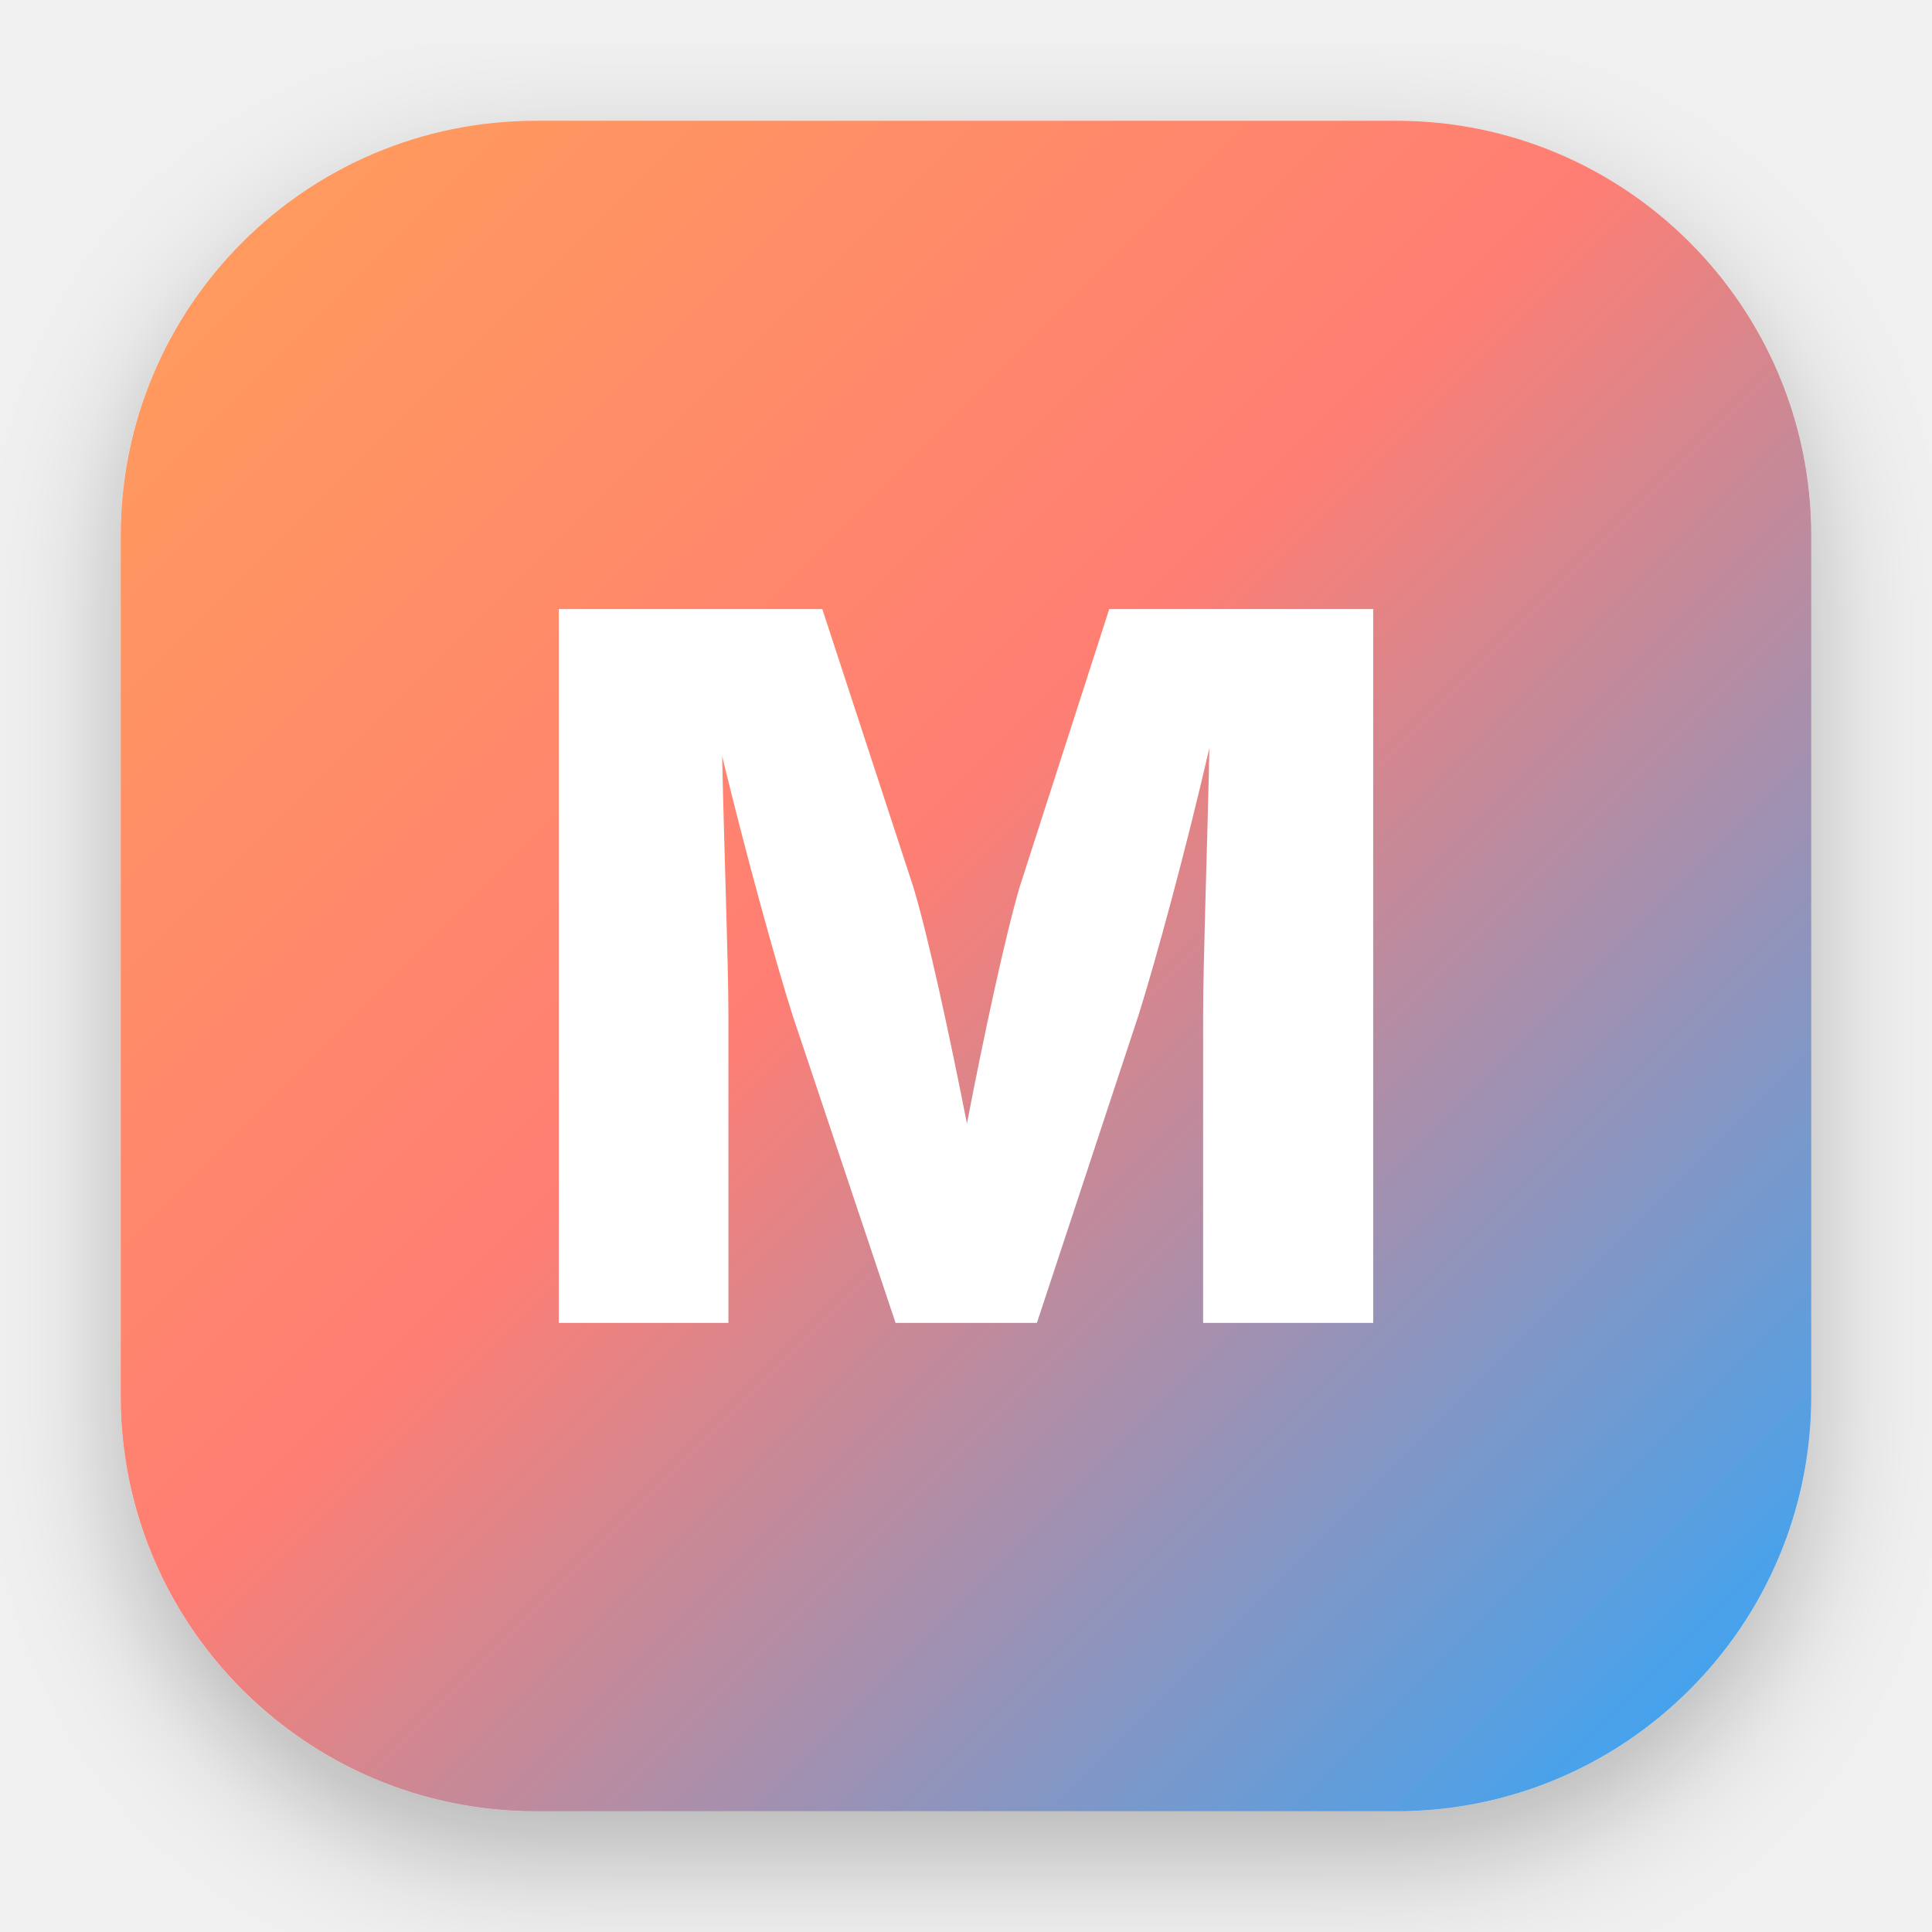
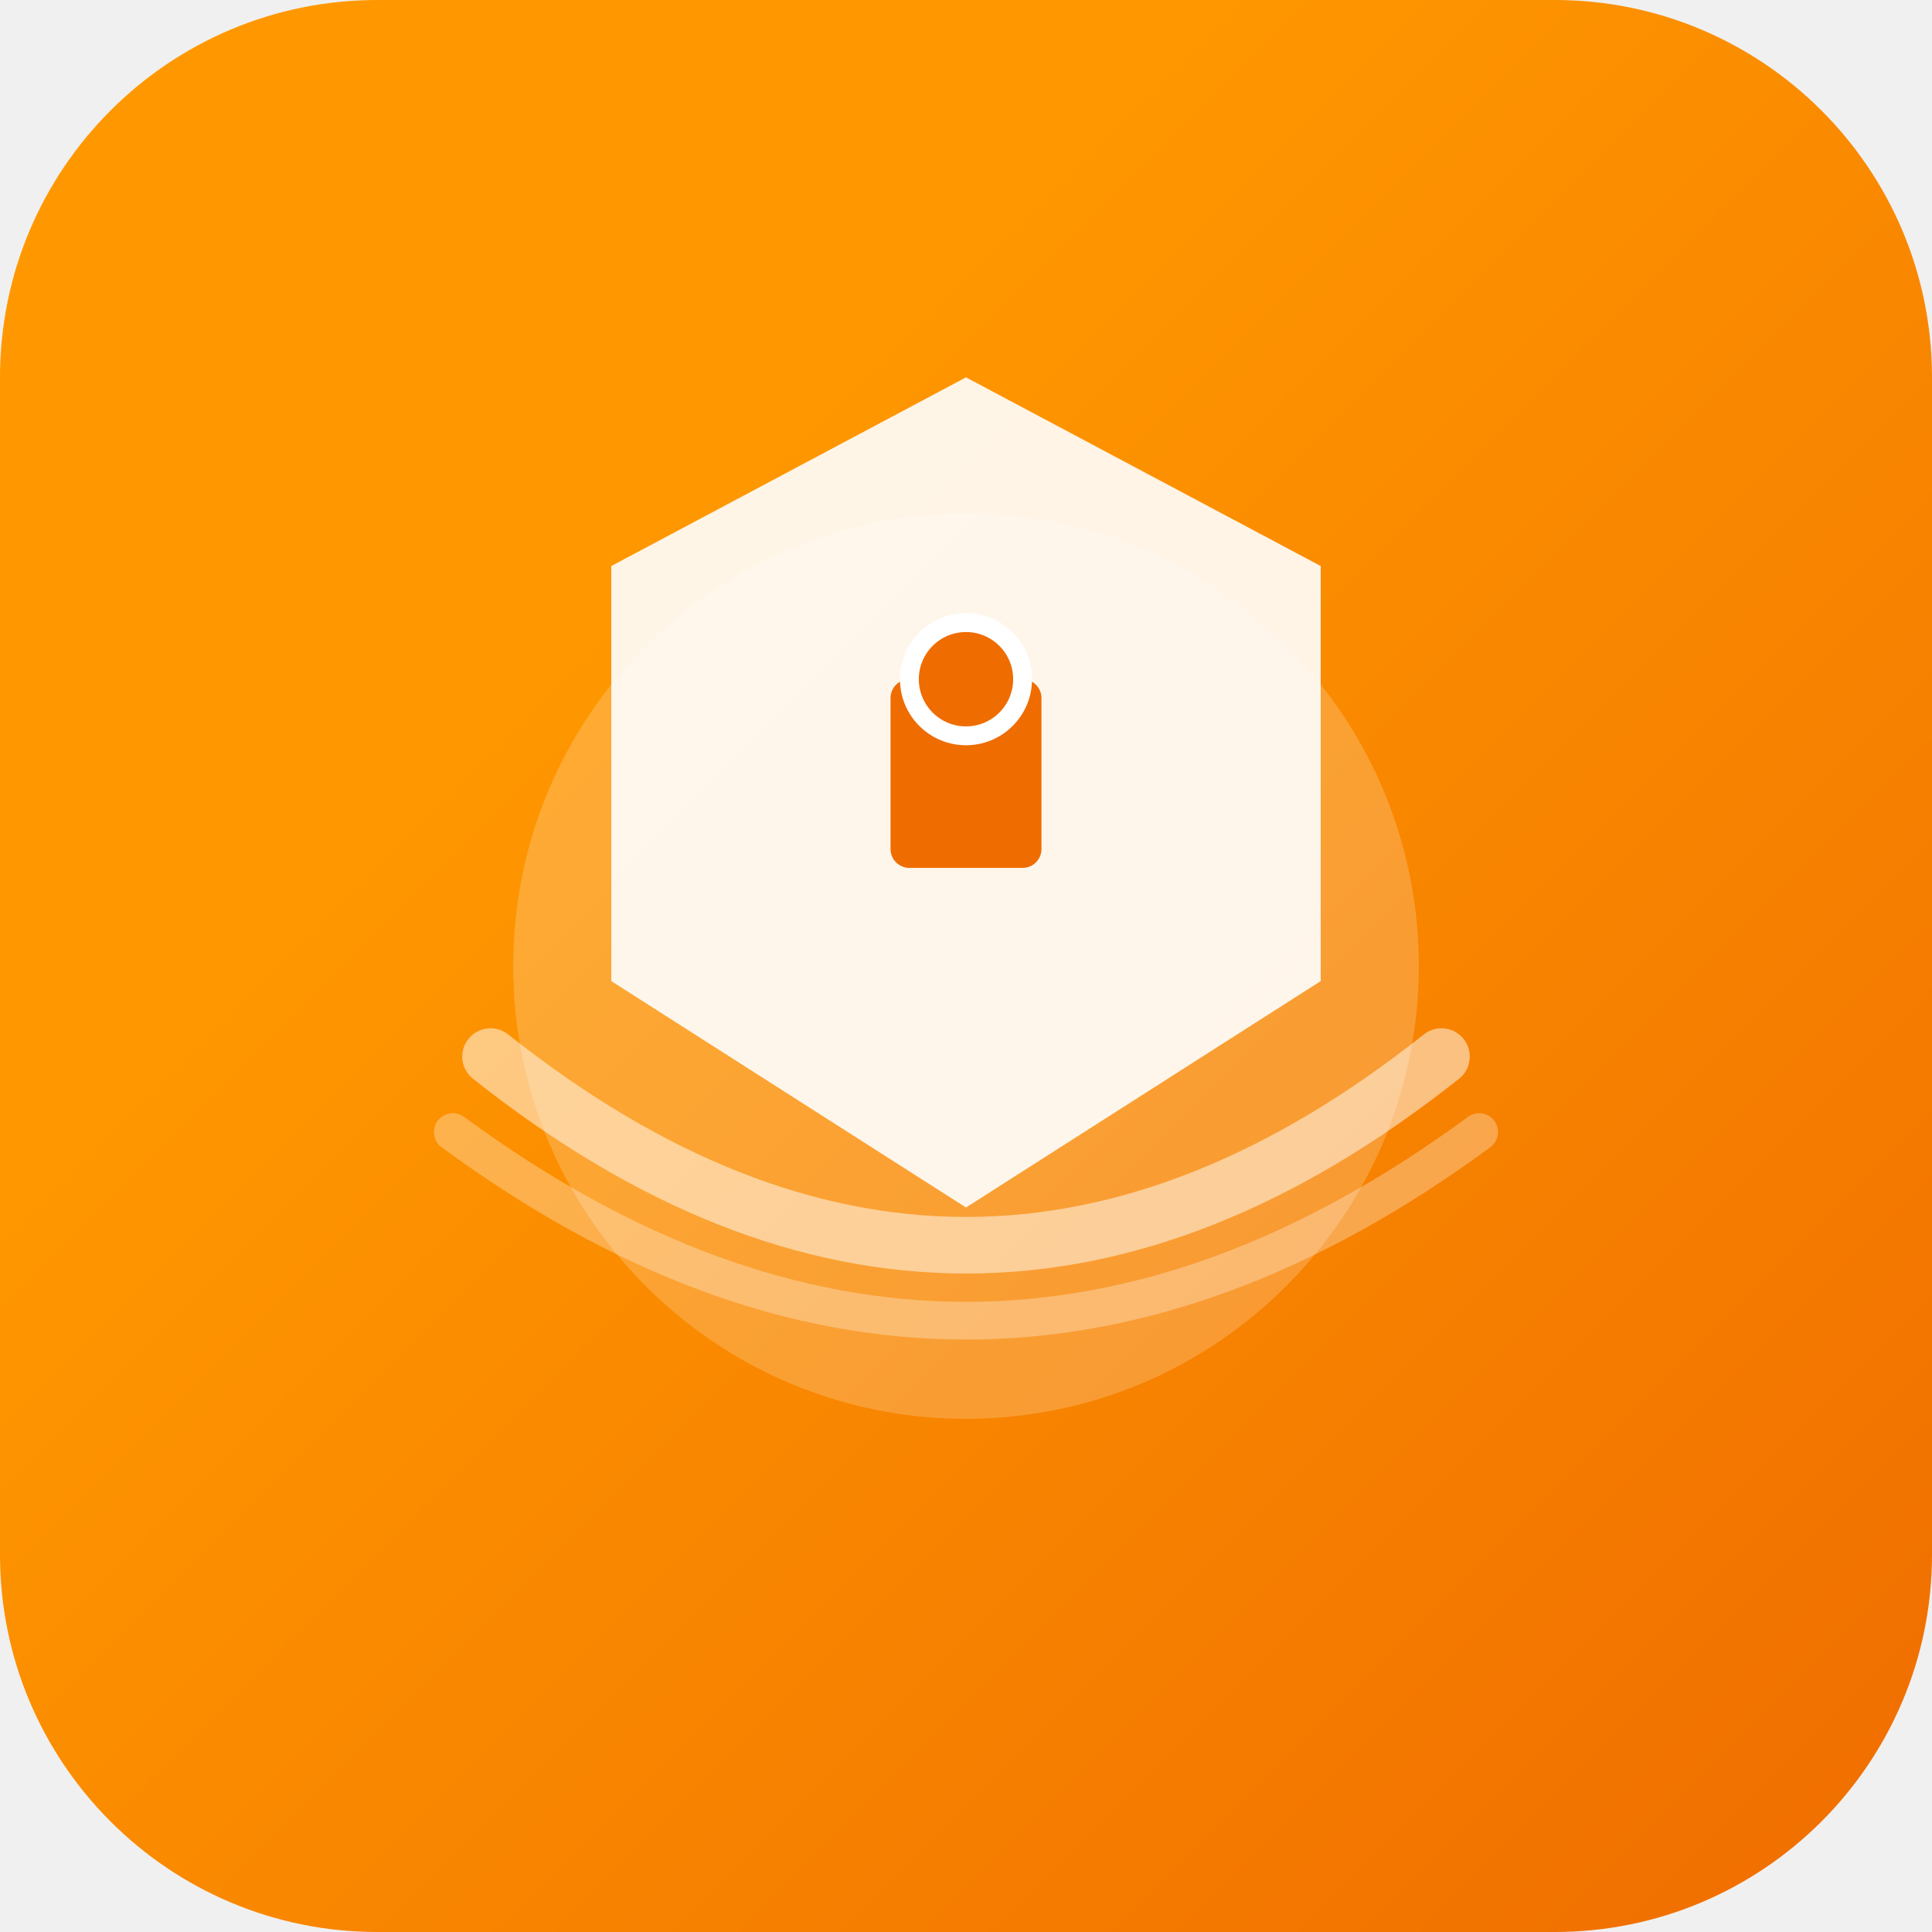
- <svg xmlns="http://www.w3.org/2000/svg" width="1024" height="1024" viewBox="0 0 1024 1024">
+ <svg xmlns="http://www.w3.org/2000/svg" width="512" height="512" viewBox="0 0 512 512">
  <defs>
-     <linearGradient id="macGradient" x1="0%" y1="0%" x2="100%" y2="100%">
-       <stop offset="0%" stop-color="#FF9F5A" />
-       <stop offset="45%" stop-color="#FF7E73" />
-       <stop offset="100%" stop-color="#2AA8FF" />
+     <linearGradient id="vpnGradient" x1="0%" y1="0%" x2="100%" y2="100%">
+       <stop offset="30%" stop-color="#FF9800" />
+       <stop offset="100%" stop-color="#EF6C00" />
    </linearGradient>
-     <filter id="softShadow" x="-15%" y="-15%" width="130%" height="130%">
-       <feDropShadow dx="0" dy="24" stdDeviation="32" flood-color="#000000" flood-opacity="0.25" />
-     </filter>
  </defs>
-   <rect x="64" y="64" width="896" height="896" rx="220" fill="url(#macGradient)" filter="url(#softShadow)" />
-   <text x="50%" y="50%" text-anchor="middle" dominant-baseline="central" font-family="system-ui, -apple-system, BlinkMacSystemFont, 'SF Pro Display', 'Segoe UI', sans-serif" font-size="520" font-weight="800" fill="#FFFFFF">
-     M
-   </text>
+   <rect width="512" height="512" rx="100" fill="url(#vpnGradient)" />
+   <g fill="white">
+     <circle cx="256" cy="256" r="120" fill="#FFFFFF" fill-opacity="0.2" />
+     <path d="M256 100 L350 150 L350 260 L256 320 L162 260 L162 150 Z" fill="#FFFFFF" fill-opacity="0.9" />
+     <rect x="236" y="180" width="40" height="50" rx="5" fill="#EF6C00" />
+     <circle cx="256" cy="180" r="15" fill="#EF6C00" stroke="#FFFFFF" stroke-width="5" />
+     <path d="M130 280 Q 256 380, 382 280" stroke="#FFFFFF" stroke-width="15" fill="none" stroke-linecap="round" opacity="0.5" />
+     <path d="M120 300 Q 256 400, 392 300" stroke="#FFFFFF" stroke-width="10" fill="none" stroke-linecap="round" opacity="0.3" />
+   </g>
</svg>
